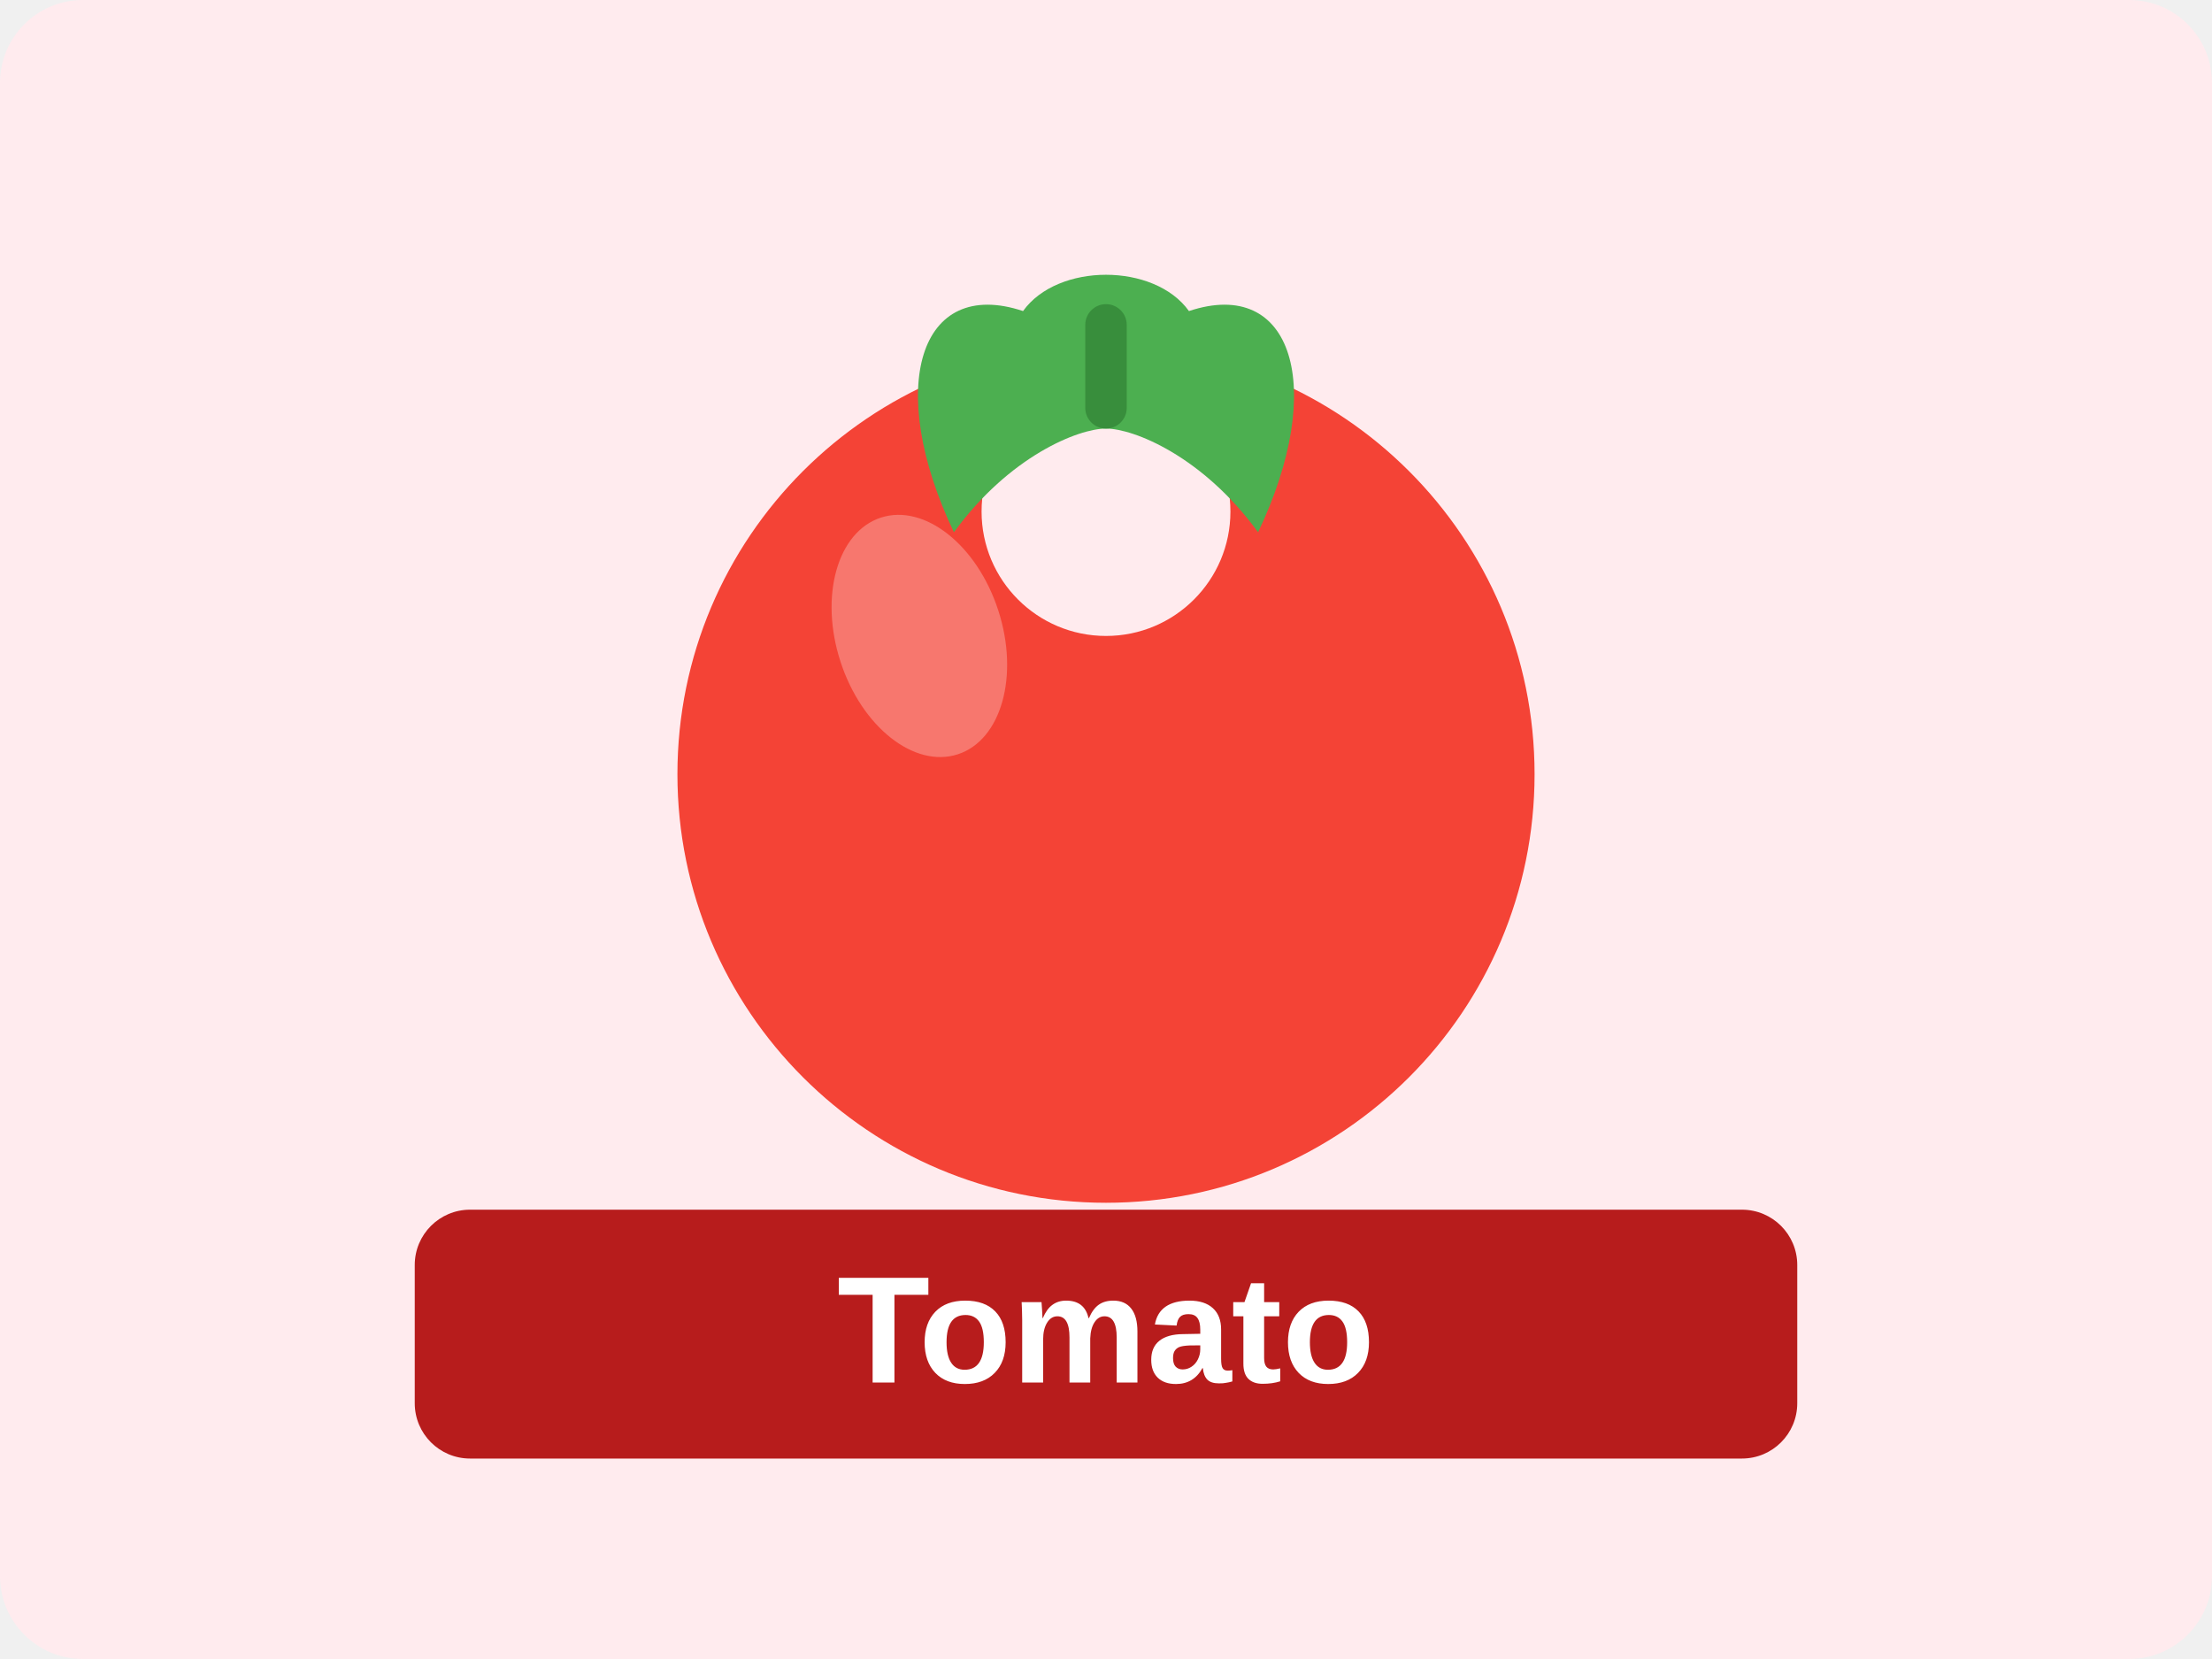
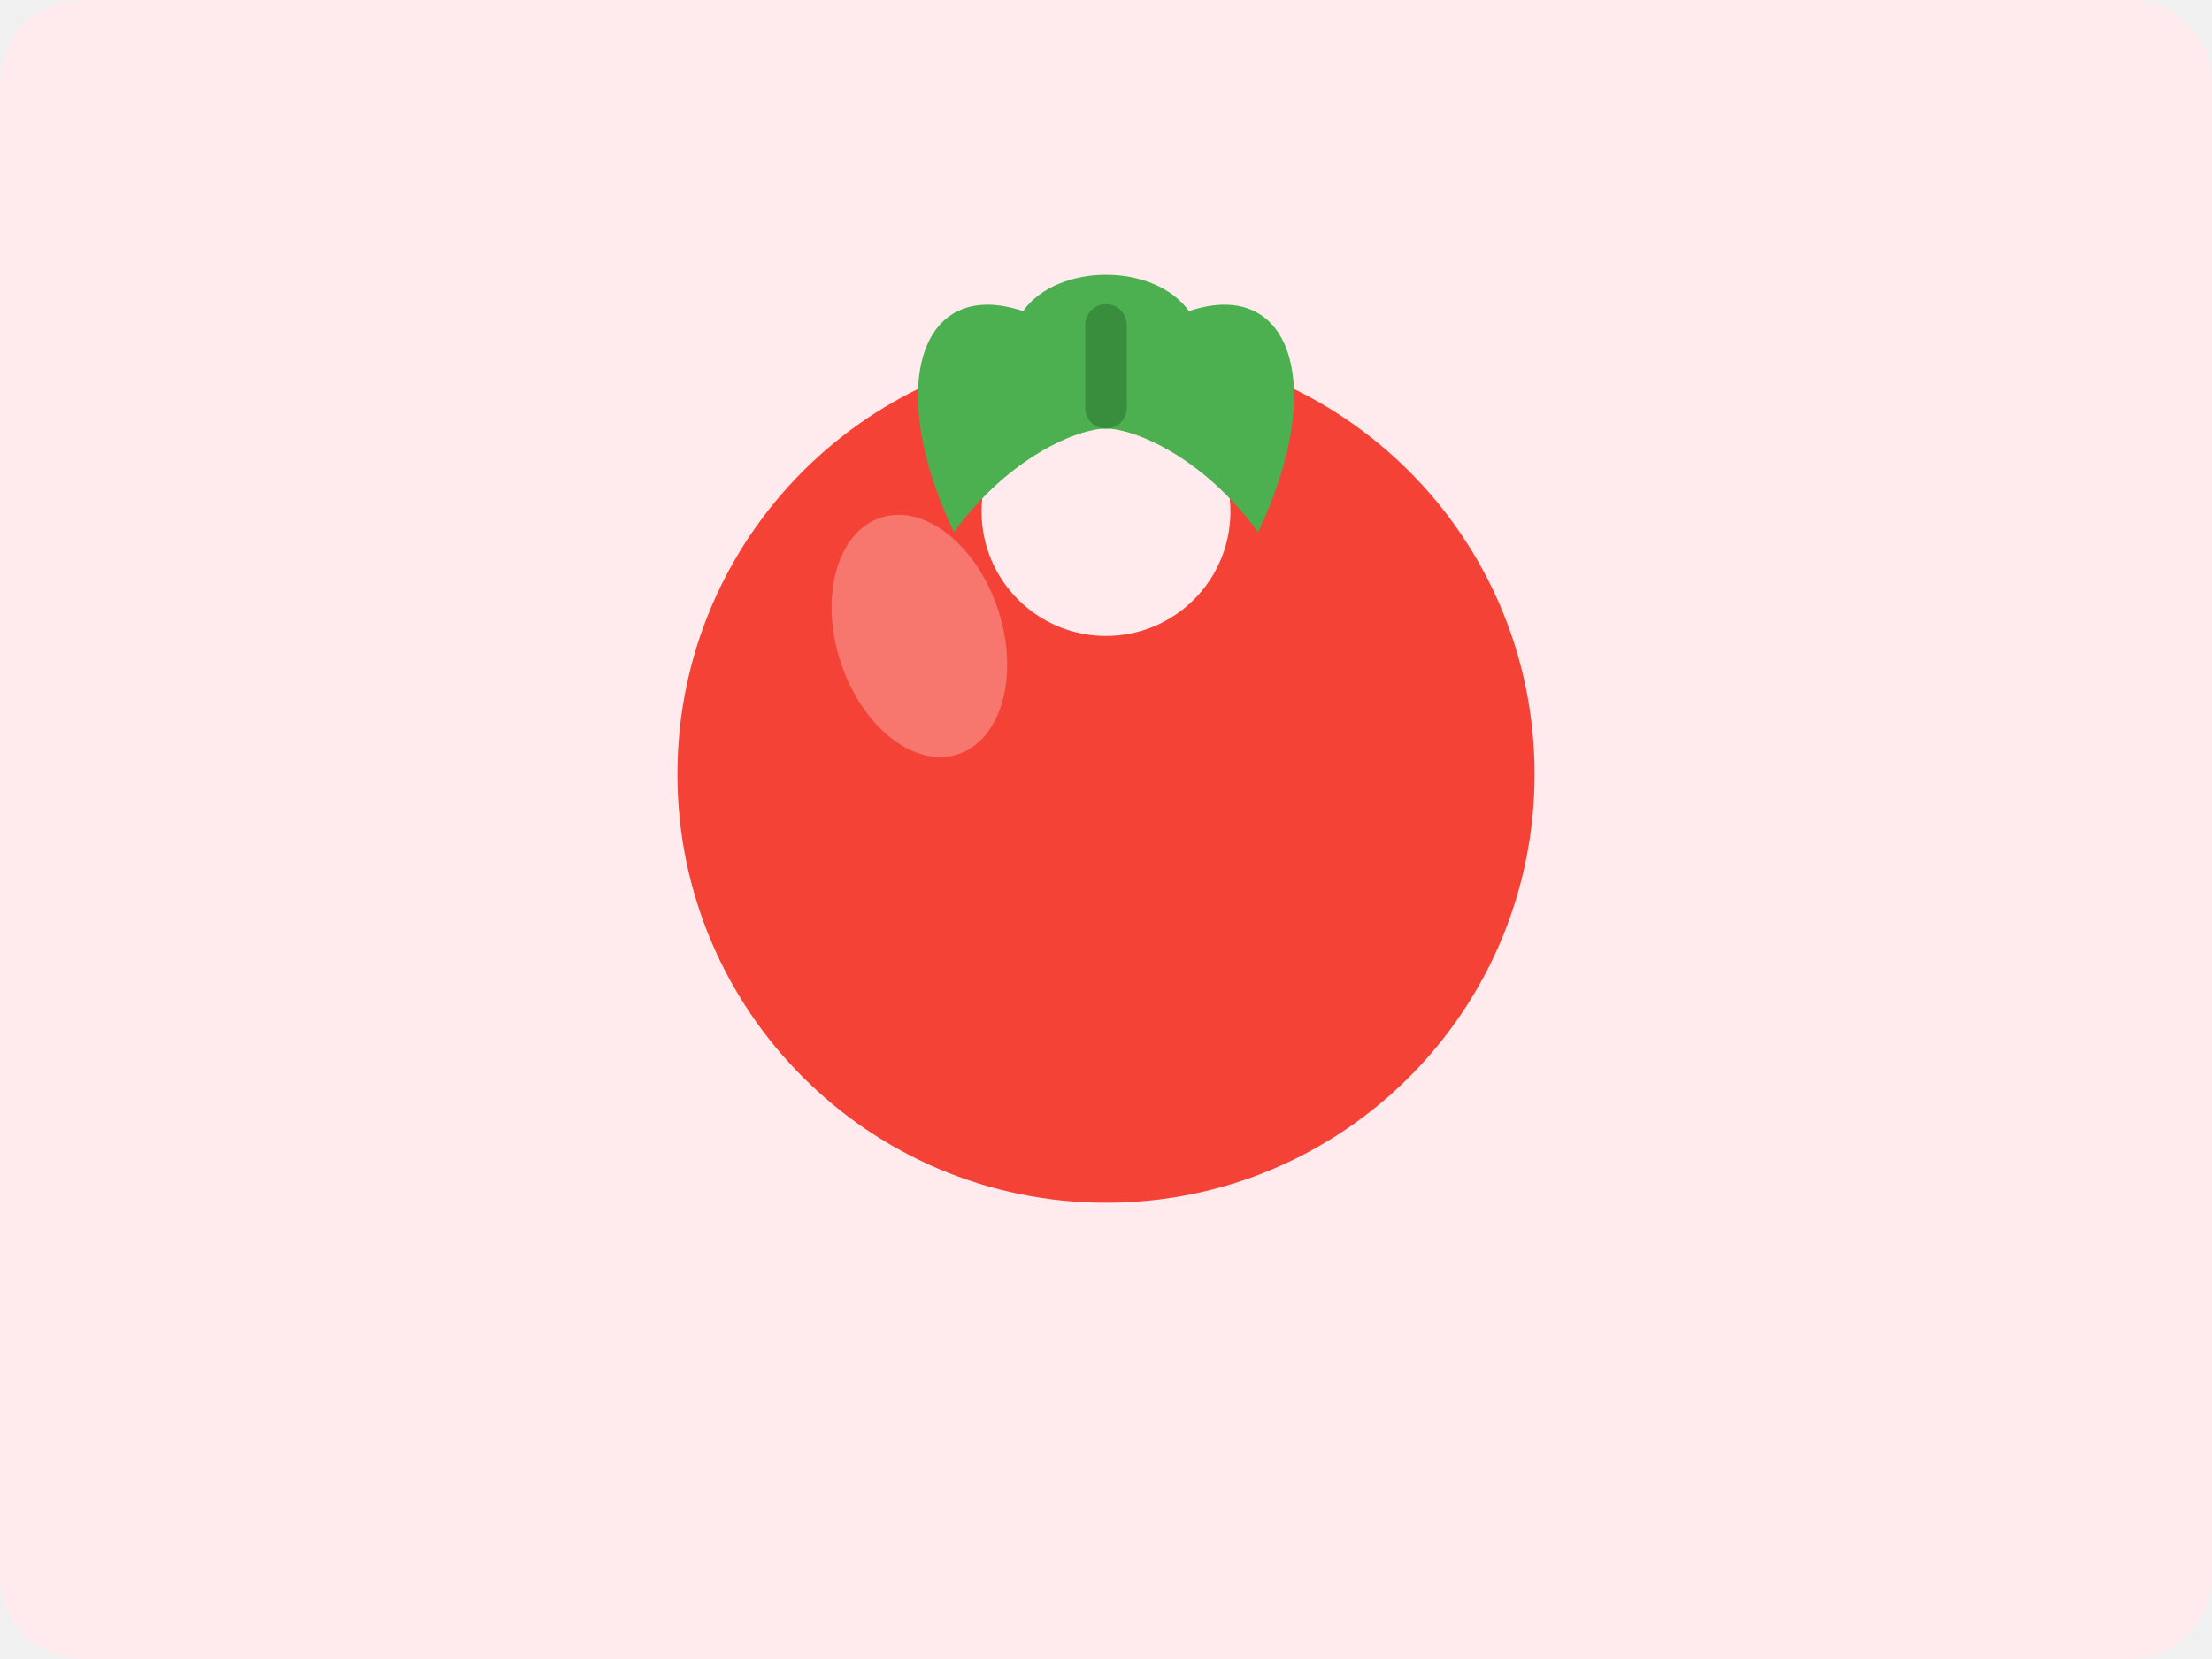
<svg xmlns="http://www.w3.org/2000/svg" width="320" height="240" viewBox="0 0 320 240">
  <rect width="320" height="240" fill="#ffebee" rx="12" />
  <circle cx="160" cy="112" r="62" fill="#f44336" />
  <circle cx="160" cy="74" r="18" fill="#ffebee" />
  <path d="M138 77 C128 56 133 40 148 45 C153 38 167 38 172 45 C187 40 192 56 182 77 C174 66 164 62 160 62 C156 62 146 66 138 77 Z" fill="#4caf50" />
  <rect x="157" y="44" width="6" height="18" rx="3" fill="#388e3c" />
  <ellipse cx="133" cy="92" rx="12" ry="18" fill="rgba(255,255,255,0.28)" transform="rotate(-18,133,92)" />
-   <rect x="60" y="175" width="200" height="36" rx="8" fill="#b71c1c" />
-   <text x="160" y="200" text-anchor="middle" font-family="Arial,sans-serif" font-size="22" font-weight="bold" fill="white">Tomato</text>
</svg>
